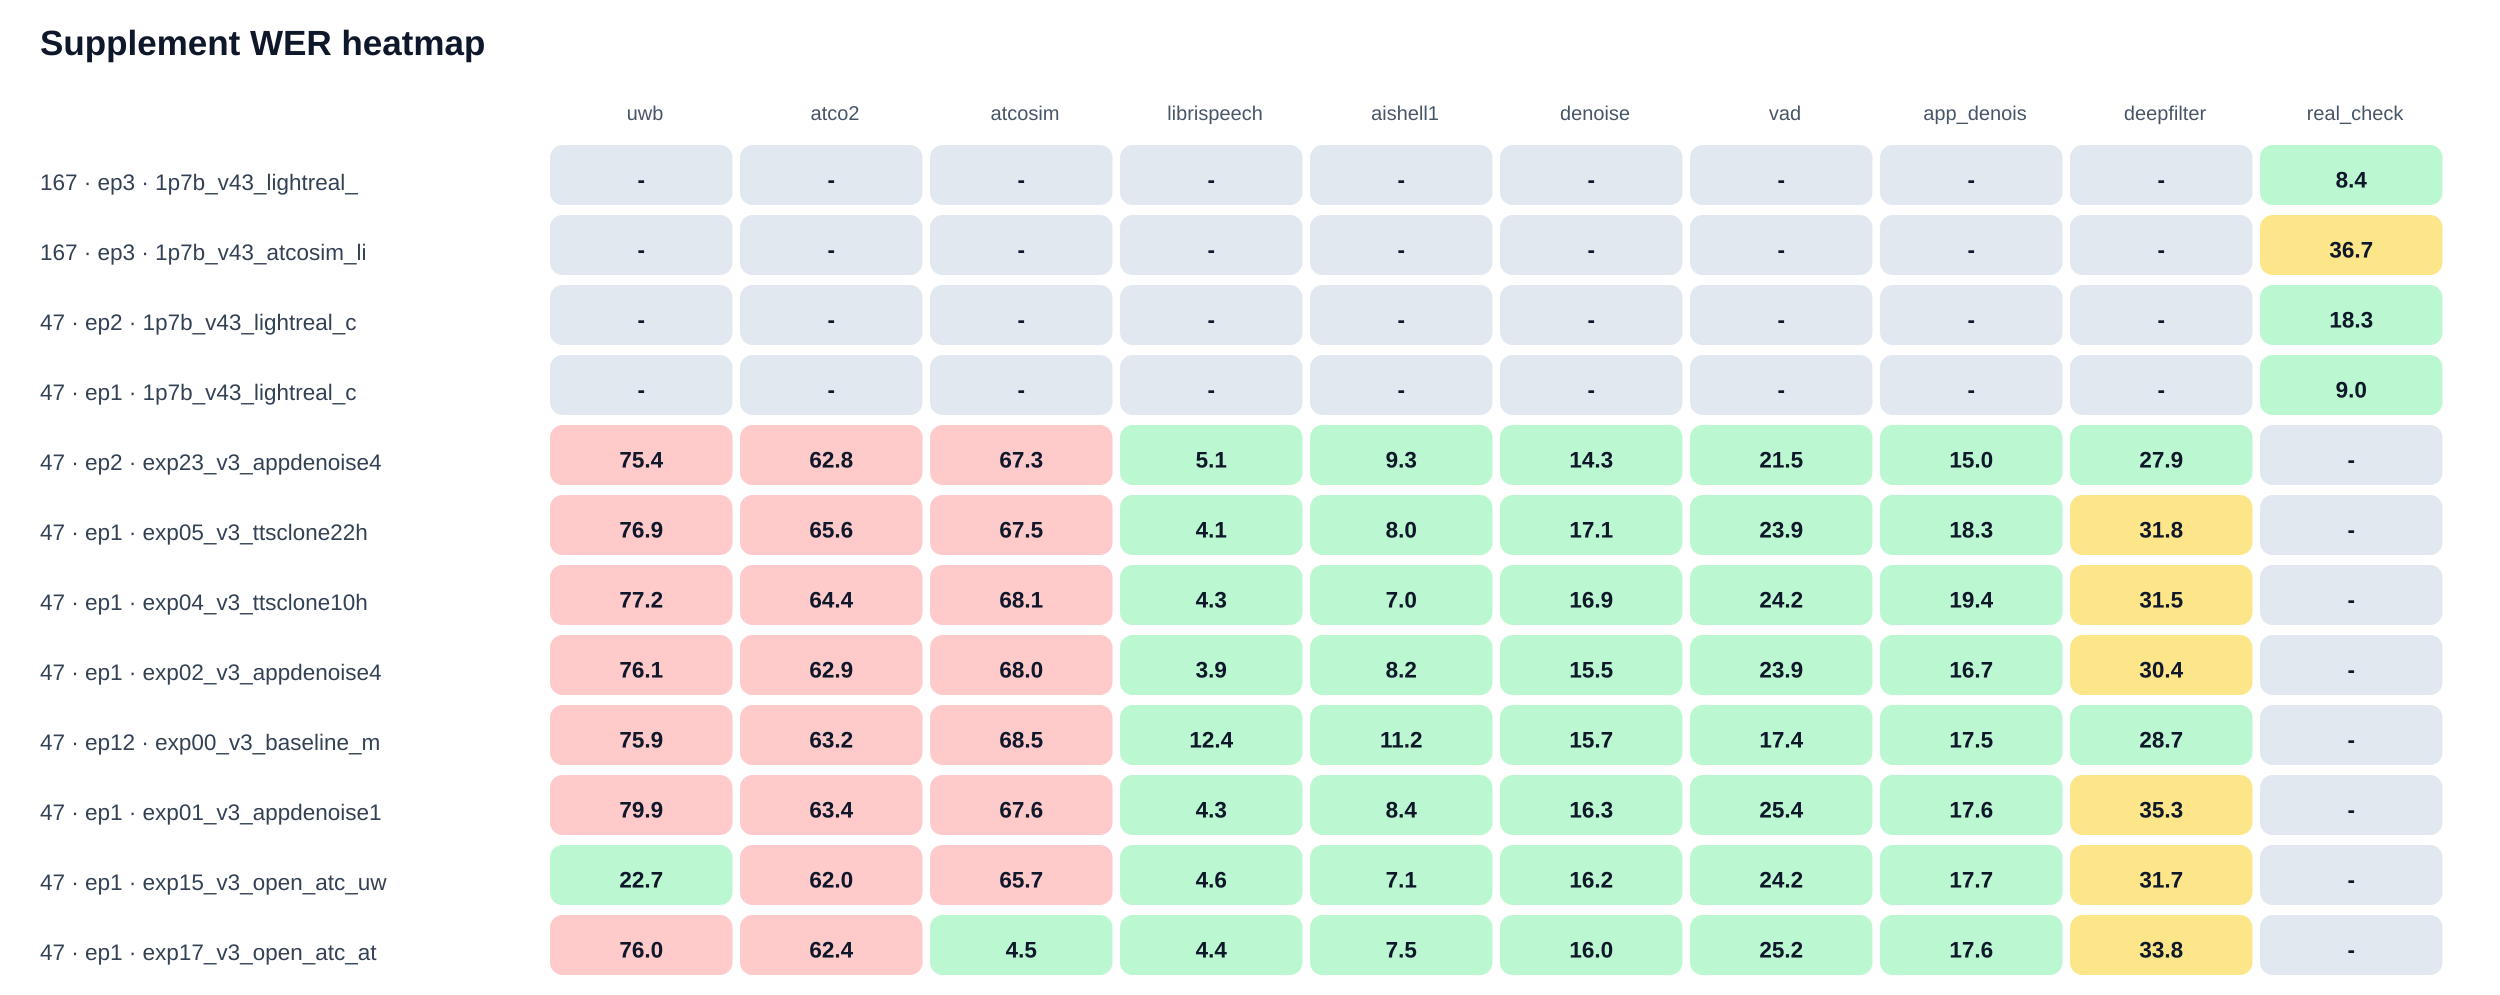
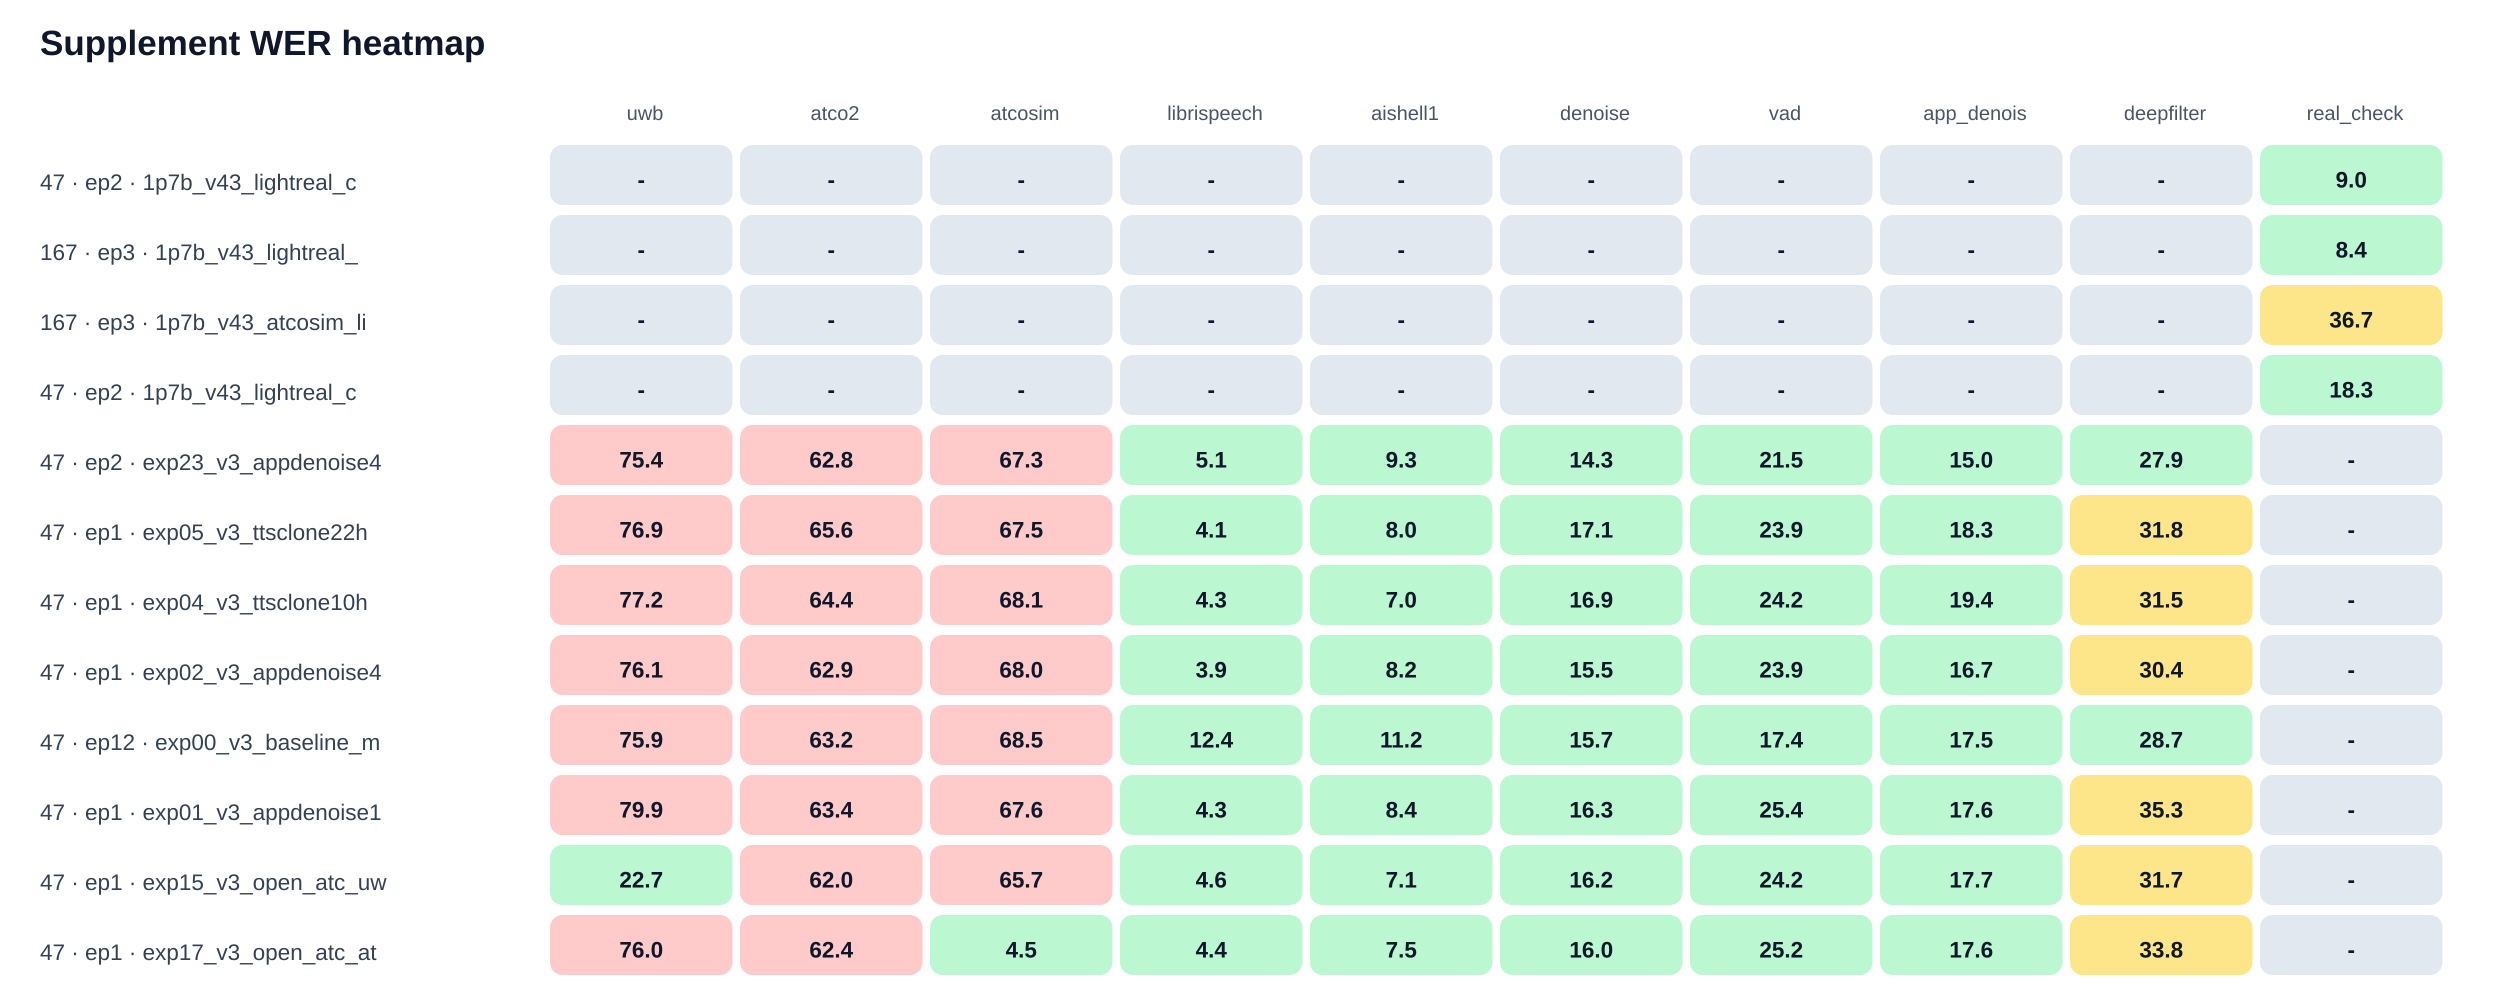
<svg xmlns="http://www.w3.org/2000/svg" width="100%" viewBox="0 0 1000 398" style="max-width:1000px;background:#ffffff;border:1px solid #e5e7eb;border-radius:10px;">
  <text x="16.0" y="22.0" font-size="14" fill="#0f172a" text-anchor="start" font-family="Arial, sans-serif" font-weight="700">Supplement WER heatmap</text>
  <text x="258.0" y="48.0" font-size="8" fill="#475569" text-anchor="middle" font-family="Arial, sans-serif" font-weight="400">uwb</text>
  <text x="334.0" y="48.0" font-size="8" fill="#475569" text-anchor="middle" font-family="Arial, sans-serif" font-weight="400">atco2</text>
  <text x="410.0" y="48.0" font-size="8" fill="#475569" text-anchor="middle" font-family="Arial, sans-serif" font-weight="400">atcosim</text>
  <text x="486.0" y="48.0" font-size="8" fill="#475569" text-anchor="middle" font-family="Arial, sans-serif" font-weight="400">librispeech</text>
  <text x="562.0" y="48.0" font-size="8" fill="#475569" text-anchor="middle" font-family="Arial, sans-serif" font-weight="400">aishell1</text>
  <text x="638.0" y="48.0" font-size="8" fill="#475569" text-anchor="middle" font-family="Arial, sans-serif" font-weight="400">denoise</text>
  <text x="714.0" y="48.0" font-size="8" fill="#475569" text-anchor="middle" font-family="Arial, sans-serif" font-weight="400">vad</text>
  <text x="790.0" y="48.0" font-size="8" fill="#475569" text-anchor="middle" font-family="Arial, sans-serif" font-weight="400">app_denois</text>
  <text x="866.0" y="48.0" font-size="8" fill="#475569" text-anchor="middle" font-family="Arial, sans-serif" font-weight="400">deepfilter</text>
  <text x="942.0" y="48.0" font-size="8" fill="#475569" text-anchor="middle" font-family="Arial, sans-serif" font-weight="400">real_check</text>
-   <text x="16.0" y="76.0" font-size="9" fill="#334155" text-anchor="start" font-family="Arial, sans-serif" font-weight="400">167 · ep3 · 1p7b_v43_lightreal_</text>
+   <text x="16.0" y="76.0" font-size="9" fill="#334155" text-anchor="start" font-family="Arial, sans-serif" font-weight="400">47 · ep2 · 1p7b_v43_lightreal_c</text>
  <rect x="220" y="58" width="73" height="24" rx="5" fill="#e2e8f0" />
  <text x="256.5" y="75.0" font-size="9" fill="#0f172a" text-anchor="middle" font-family="Arial, sans-serif" font-weight="700">-</text>
  <rect x="296" y="58" width="73" height="24" rx="5" fill="#e2e8f0" />
  <text x="332.5" y="75.0" font-size="9" fill="#0f172a" text-anchor="middle" font-family="Arial, sans-serif" font-weight="700">-</text>
  <rect x="372" y="58" width="73" height="24" rx="5" fill="#e2e8f0" />
  <text x="408.5" y="75.0" font-size="9" fill="#0f172a" text-anchor="middle" font-family="Arial, sans-serif" font-weight="700">-</text>
  <rect x="448" y="58" width="73" height="24" rx="5" fill="#e2e8f0" />
  <text x="484.5" y="75.0" font-size="9" fill="#0f172a" text-anchor="middle" font-family="Arial, sans-serif" font-weight="700">-</text>
  <rect x="524" y="58" width="73" height="24" rx="5" fill="#e2e8f0" />
  <text x="560.5" y="75.0" font-size="9" fill="#0f172a" text-anchor="middle" font-family="Arial, sans-serif" font-weight="700">-</text>
  <rect x="600" y="58" width="73" height="24" rx="5" fill="#e2e8f0" />
  <text x="636.5" y="75.0" font-size="9" fill="#0f172a" text-anchor="middle" font-family="Arial, sans-serif" font-weight="700">-</text>
  <rect x="676" y="58" width="73" height="24" rx="5" fill="#e2e8f0" />
  <text x="712.5" y="75.0" font-size="9" fill="#0f172a" text-anchor="middle" font-family="Arial, sans-serif" font-weight="700">-</text>
  <rect x="752" y="58" width="73" height="24" rx="5" fill="#e2e8f0" />
  <text x="788.5" y="75.0" font-size="9" fill="#0f172a" text-anchor="middle" font-family="Arial, sans-serif" font-weight="700">-</text>
  <rect x="828" y="58" width="73" height="24" rx="5" fill="#e2e8f0" />
  <text x="864.5" y="75.0" font-size="9" fill="#0f172a" text-anchor="middle" font-family="Arial, sans-serif" font-weight="700">-</text>
  <rect x="904" y="58" width="73" height="24" rx="5" fill="#bbf7d0" />
-   <text x="940.5" y="75.0" font-size="9" fill="#0f172a" text-anchor="middle" font-family="Arial, sans-serif" font-weight="700">8.4</text>
-   <text x="16.0" y="104.0" font-size="9" fill="#334155" text-anchor="start" font-family="Arial, sans-serif" font-weight="400">167 · ep3 · 1p7b_v43_atcosim_li</text>
+   <text x="940.5" y="75.0" font-size="9" fill="#0f172a" text-anchor="middle" font-family="Arial, sans-serif" font-weight="700">9.0</text>
+   <text x="16.0" y="104.0" font-size="9" fill="#334155" text-anchor="start" font-family="Arial, sans-serif" font-weight="400">167 · ep3 · 1p7b_v43_lightreal_</text>
  <rect x="220" y="86" width="73" height="24" rx="5" fill="#e2e8f0" />
  <text x="256.5" y="103.0" font-size="9" fill="#0f172a" text-anchor="middle" font-family="Arial, sans-serif" font-weight="700">-</text>
  <rect x="296" y="86" width="73" height="24" rx="5" fill="#e2e8f0" />
  <text x="332.5" y="103.0" font-size="9" fill="#0f172a" text-anchor="middle" font-family="Arial, sans-serif" font-weight="700">-</text>
  <rect x="372" y="86" width="73" height="24" rx="5" fill="#e2e8f0" />
  <text x="408.5" y="103.0" font-size="9" fill="#0f172a" text-anchor="middle" font-family="Arial, sans-serif" font-weight="700">-</text>
  <rect x="448" y="86" width="73" height="24" rx="5" fill="#e2e8f0" />
  <text x="484.5" y="103.0" font-size="9" fill="#0f172a" text-anchor="middle" font-family="Arial, sans-serif" font-weight="700">-</text>
  <rect x="524" y="86" width="73" height="24" rx="5" fill="#e2e8f0" />
  <text x="560.5" y="103.0" font-size="9" fill="#0f172a" text-anchor="middle" font-family="Arial, sans-serif" font-weight="700">-</text>
  <rect x="600" y="86" width="73" height="24" rx="5" fill="#e2e8f0" />
  <text x="636.5" y="103.0" font-size="9" fill="#0f172a" text-anchor="middle" font-family="Arial, sans-serif" font-weight="700">-</text>
  <rect x="676" y="86" width="73" height="24" rx="5" fill="#e2e8f0" />
  <text x="712.5" y="103.0" font-size="9" fill="#0f172a" text-anchor="middle" font-family="Arial, sans-serif" font-weight="700">-</text>
  <rect x="752" y="86" width="73" height="24" rx="5" fill="#e2e8f0" />
  <text x="788.5" y="103.0" font-size="9" fill="#0f172a" text-anchor="middle" font-family="Arial, sans-serif" font-weight="700">-</text>
  <rect x="828" y="86" width="73" height="24" rx="5" fill="#e2e8f0" />
  <text x="864.5" y="103.0" font-size="9" fill="#0f172a" text-anchor="middle" font-family="Arial, sans-serif" font-weight="700">-</text>
-   <rect x="904" y="86" width="73" height="24" rx="5" fill="#fde68a" />
-   <text x="940.5" y="103.0" font-size="9" fill="#0f172a" text-anchor="middle" font-family="Arial, sans-serif" font-weight="700">36.7</text>
-   <text x="16.0" y="132.0" font-size="9" fill="#334155" text-anchor="start" font-family="Arial, sans-serif" font-weight="400">47 · ep2 · 1p7b_v43_lightreal_c</text>
+   <rect x="904" y="86" width="73" height="24" rx="5" fill="#bbf7d0" />
+   <text x="940.5" y="103.0" font-size="9" fill="#0f172a" text-anchor="middle" font-family="Arial, sans-serif" font-weight="700">8.4</text>
+   <text x="16.0" y="132.0" font-size="9" fill="#334155" text-anchor="start" font-family="Arial, sans-serif" font-weight="400">167 · ep3 · 1p7b_v43_atcosim_li</text>
  <rect x="220" y="114" width="73" height="24" rx="5" fill="#e2e8f0" />
  <text x="256.5" y="131.0" font-size="9" fill="#0f172a" text-anchor="middle" font-family="Arial, sans-serif" font-weight="700">-</text>
  <rect x="296" y="114" width="73" height="24" rx="5" fill="#e2e8f0" />
  <text x="332.5" y="131.0" font-size="9" fill="#0f172a" text-anchor="middle" font-family="Arial, sans-serif" font-weight="700">-</text>
  <rect x="372" y="114" width="73" height="24" rx="5" fill="#e2e8f0" />
  <text x="408.5" y="131.0" font-size="9" fill="#0f172a" text-anchor="middle" font-family="Arial, sans-serif" font-weight="700">-</text>
  <rect x="448" y="114" width="73" height="24" rx="5" fill="#e2e8f0" />
  <text x="484.5" y="131.0" font-size="9" fill="#0f172a" text-anchor="middle" font-family="Arial, sans-serif" font-weight="700">-</text>
  <rect x="524" y="114" width="73" height="24" rx="5" fill="#e2e8f0" />
  <text x="560.5" y="131.0" font-size="9" fill="#0f172a" text-anchor="middle" font-family="Arial, sans-serif" font-weight="700">-</text>
  <rect x="600" y="114" width="73" height="24" rx="5" fill="#e2e8f0" />
  <text x="636.5" y="131.0" font-size="9" fill="#0f172a" text-anchor="middle" font-family="Arial, sans-serif" font-weight="700">-</text>
  <rect x="676" y="114" width="73" height="24" rx="5" fill="#e2e8f0" />
  <text x="712.5" y="131.0" font-size="9" fill="#0f172a" text-anchor="middle" font-family="Arial, sans-serif" font-weight="700">-</text>
  <rect x="752" y="114" width="73" height="24" rx="5" fill="#e2e8f0" />
  <text x="788.5" y="131.0" font-size="9" fill="#0f172a" text-anchor="middle" font-family="Arial, sans-serif" font-weight="700">-</text>
  <rect x="828" y="114" width="73" height="24" rx="5" fill="#e2e8f0" />
  <text x="864.5" y="131.0" font-size="9" fill="#0f172a" text-anchor="middle" font-family="Arial, sans-serif" font-weight="700">-</text>
-   <rect x="904" y="114" width="73" height="24" rx="5" fill="#bbf7d0" />
-   <text x="940.5" y="131.0" font-size="9" fill="#0f172a" text-anchor="middle" font-family="Arial, sans-serif" font-weight="700">18.3</text>
-   <text x="16.0" y="160.0" font-size="9" fill="#334155" text-anchor="start" font-family="Arial, sans-serif" font-weight="400">47 · ep1 · 1p7b_v43_lightreal_c</text>
+   <rect x="904" y="114" width="73" height="24" rx="5" fill="#fde68a" />
+   <text x="940.5" y="131.0" font-size="9" fill="#0f172a" text-anchor="middle" font-family="Arial, sans-serif" font-weight="700">36.7</text>
+   <text x="16.0" y="160.0" font-size="9" fill="#334155" text-anchor="start" font-family="Arial, sans-serif" font-weight="400">47 · ep2 · 1p7b_v43_lightreal_c</text>
  <rect x="220" y="142" width="73" height="24" rx="5" fill="#e2e8f0" />
  <text x="256.5" y="159.0" font-size="9" fill="#0f172a" text-anchor="middle" font-family="Arial, sans-serif" font-weight="700">-</text>
  <rect x="296" y="142" width="73" height="24" rx="5" fill="#e2e8f0" />
  <text x="332.5" y="159.0" font-size="9" fill="#0f172a" text-anchor="middle" font-family="Arial, sans-serif" font-weight="700">-</text>
  <rect x="372" y="142" width="73" height="24" rx="5" fill="#e2e8f0" />
  <text x="408.5" y="159.0" font-size="9" fill="#0f172a" text-anchor="middle" font-family="Arial, sans-serif" font-weight="700">-</text>
  <rect x="448" y="142" width="73" height="24" rx="5" fill="#e2e8f0" />
  <text x="484.5" y="159.0" font-size="9" fill="#0f172a" text-anchor="middle" font-family="Arial, sans-serif" font-weight="700">-</text>
  <rect x="524" y="142" width="73" height="24" rx="5" fill="#e2e8f0" />
  <text x="560.5" y="159.0" font-size="9" fill="#0f172a" text-anchor="middle" font-family="Arial, sans-serif" font-weight="700">-</text>
  <rect x="600" y="142" width="73" height="24" rx="5" fill="#e2e8f0" />
  <text x="636.5" y="159.0" font-size="9" fill="#0f172a" text-anchor="middle" font-family="Arial, sans-serif" font-weight="700">-</text>
  <rect x="676" y="142" width="73" height="24" rx="5" fill="#e2e8f0" />
  <text x="712.5" y="159.0" font-size="9" fill="#0f172a" text-anchor="middle" font-family="Arial, sans-serif" font-weight="700">-</text>
  <rect x="752" y="142" width="73" height="24" rx="5" fill="#e2e8f0" />
  <text x="788.5" y="159.0" font-size="9" fill="#0f172a" text-anchor="middle" font-family="Arial, sans-serif" font-weight="700">-</text>
  <rect x="828" y="142" width="73" height="24" rx="5" fill="#e2e8f0" />
  <text x="864.5" y="159.0" font-size="9" fill="#0f172a" text-anchor="middle" font-family="Arial, sans-serif" font-weight="700">-</text>
  <rect x="904" y="142" width="73" height="24" rx="5" fill="#bbf7d0" />
-   <text x="940.5" y="159.0" font-size="9" fill="#0f172a" text-anchor="middle" font-family="Arial, sans-serif" font-weight="700">9.0</text>
+   <text x="940.5" y="159.0" font-size="9" fill="#0f172a" text-anchor="middle" font-family="Arial, sans-serif" font-weight="700">18.3</text>
  <text x="16.0" y="188.0" font-size="9" fill="#334155" text-anchor="start" font-family="Arial, sans-serif" font-weight="400">47 · ep2 · exp23_v3_appdenoise4</text>
  <rect x="220" y="170" width="73" height="24" rx="5" fill="#fecaca" />
  <text x="256.5" y="187.0" font-size="9" fill="#0f172a" text-anchor="middle" font-family="Arial, sans-serif" font-weight="700">75.4</text>
  <rect x="296" y="170" width="73" height="24" rx="5" fill="#fecaca" />
  <text x="332.5" y="187.0" font-size="9" fill="#0f172a" text-anchor="middle" font-family="Arial, sans-serif" font-weight="700">62.8</text>
  <rect x="372" y="170" width="73" height="24" rx="5" fill="#fecaca" />
  <text x="408.5" y="187.0" font-size="9" fill="#0f172a" text-anchor="middle" font-family="Arial, sans-serif" font-weight="700">67.3</text>
  <rect x="448" y="170" width="73" height="24" rx="5" fill="#bbf7d0" />
  <text x="484.5" y="187.0" font-size="9" fill="#0f172a" text-anchor="middle" font-family="Arial, sans-serif" font-weight="700">5.1</text>
  <rect x="524" y="170" width="73" height="24" rx="5" fill="#bbf7d0" />
  <text x="560.5" y="187.0" font-size="9" fill="#0f172a" text-anchor="middle" font-family="Arial, sans-serif" font-weight="700">9.3</text>
  <rect x="600" y="170" width="73" height="24" rx="5" fill="#bbf7d0" />
  <text x="636.5" y="187.0" font-size="9" fill="#0f172a" text-anchor="middle" font-family="Arial, sans-serif" font-weight="700">14.3</text>
  <rect x="676" y="170" width="73" height="24" rx="5" fill="#bbf7d0" />
  <text x="712.5" y="187.0" font-size="9" fill="#0f172a" text-anchor="middle" font-family="Arial, sans-serif" font-weight="700">21.5</text>
  <rect x="752" y="170" width="73" height="24" rx="5" fill="#bbf7d0" />
  <text x="788.5" y="187.0" font-size="9" fill="#0f172a" text-anchor="middle" font-family="Arial, sans-serif" font-weight="700">15.0</text>
  <rect x="828" y="170" width="73" height="24" rx="5" fill="#bbf7d0" />
  <text x="864.5" y="187.0" font-size="9" fill="#0f172a" text-anchor="middle" font-family="Arial, sans-serif" font-weight="700">27.9</text>
  <rect x="904" y="170" width="73" height="24" rx="5" fill="#e2e8f0" />
  <text x="940.5" y="187.0" font-size="9" fill="#0f172a" text-anchor="middle" font-family="Arial, sans-serif" font-weight="700">-</text>
  <text x="16.0" y="216.0" font-size="9" fill="#334155" text-anchor="start" font-family="Arial, sans-serif" font-weight="400">47 · ep1 · exp05_v3_ttsclone22h</text>
  <rect x="220" y="198" width="73" height="24" rx="5" fill="#fecaca" />
  <text x="256.5" y="215.0" font-size="9" fill="#0f172a" text-anchor="middle" font-family="Arial, sans-serif" font-weight="700">76.9</text>
  <rect x="296" y="198" width="73" height="24" rx="5" fill="#fecaca" />
  <text x="332.5" y="215.0" font-size="9" fill="#0f172a" text-anchor="middle" font-family="Arial, sans-serif" font-weight="700">65.6</text>
  <rect x="372" y="198" width="73" height="24" rx="5" fill="#fecaca" />
  <text x="408.5" y="215.0" font-size="9" fill="#0f172a" text-anchor="middle" font-family="Arial, sans-serif" font-weight="700">67.5</text>
  <rect x="448" y="198" width="73" height="24" rx="5" fill="#bbf7d0" />
  <text x="484.5" y="215.0" font-size="9" fill="#0f172a" text-anchor="middle" font-family="Arial, sans-serif" font-weight="700">4.1</text>
  <rect x="524" y="198" width="73" height="24" rx="5" fill="#bbf7d0" />
  <text x="560.5" y="215.0" font-size="9" fill="#0f172a" text-anchor="middle" font-family="Arial, sans-serif" font-weight="700">8.0</text>
  <rect x="600" y="198" width="73" height="24" rx="5" fill="#bbf7d0" />
  <text x="636.5" y="215.0" font-size="9" fill="#0f172a" text-anchor="middle" font-family="Arial, sans-serif" font-weight="700">17.1</text>
  <rect x="676" y="198" width="73" height="24" rx="5" fill="#bbf7d0" />
  <text x="712.5" y="215.0" font-size="9" fill="#0f172a" text-anchor="middle" font-family="Arial, sans-serif" font-weight="700">23.9</text>
  <rect x="752" y="198" width="73" height="24" rx="5" fill="#bbf7d0" />
  <text x="788.5" y="215.0" font-size="9" fill="#0f172a" text-anchor="middle" font-family="Arial, sans-serif" font-weight="700">18.3</text>
  <rect x="828" y="198" width="73" height="24" rx="5" fill="#fde68a" />
  <text x="864.5" y="215.0" font-size="9" fill="#0f172a" text-anchor="middle" font-family="Arial, sans-serif" font-weight="700">31.8</text>
  <rect x="904" y="198" width="73" height="24" rx="5" fill="#e2e8f0" />
  <text x="940.5" y="215.0" font-size="9" fill="#0f172a" text-anchor="middle" font-family="Arial, sans-serif" font-weight="700">-</text>
  <text x="16.0" y="244.0" font-size="9" fill="#334155" text-anchor="start" font-family="Arial, sans-serif" font-weight="400">47 · ep1 · exp04_v3_ttsclone10h</text>
  <rect x="220" y="226" width="73" height="24" rx="5" fill="#fecaca" />
  <text x="256.5" y="243.0" font-size="9" fill="#0f172a" text-anchor="middle" font-family="Arial, sans-serif" font-weight="700">77.2</text>
  <rect x="296" y="226" width="73" height="24" rx="5" fill="#fecaca" />
  <text x="332.5" y="243.0" font-size="9" fill="#0f172a" text-anchor="middle" font-family="Arial, sans-serif" font-weight="700">64.4</text>
  <rect x="372" y="226" width="73" height="24" rx="5" fill="#fecaca" />
  <text x="408.5" y="243.0" font-size="9" fill="#0f172a" text-anchor="middle" font-family="Arial, sans-serif" font-weight="700">68.1</text>
  <rect x="448" y="226" width="73" height="24" rx="5" fill="#bbf7d0" />
  <text x="484.5" y="243.0" font-size="9" fill="#0f172a" text-anchor="middle" font-family="Arial, sans-serif" font-weight="700">4.3</text>
  <rect x="524" y="226" width="73" height="24" rx="5" fill="#bbf7d0" />
  <text x="560.5" y="243.0" font-size="9" fill="#0f172a" text-anchor="middle" font-family="Arial, sans-serif" font-weight="700">7.0</text>
  <rect x="600" y="226" width="73" height="24" rx="5" fill="#bbf7d0" />
  <text x="636.5" y="243.0" font-size="9" fill="#0f172a" text-anchor="middle" font-family="Arial, sans-serif" font-weight="700">16.9</text>
  <rect x="676" y="226" width="73" height="24" rx="5" fill="#bbf7d0" />
  <text x="712.5" y="243.0" font-size="9" fill="#0f172a" text-anchor="middle" font-family="Arial, sans-serif" font-weight="700">24.2</text>
  <rect x="752" y="226" width="73" height="24" rx="5" fill="#bbf7d0" />
  <text x="788.5" y="243.0" font-size="9" fill="#0f172a" text-anchor="middle" font-family="Arial, sans-serif" font-weight="700">19.4</text>
  <rect x="828" y="226" width="73" height="24" rx="5" fill="#fde68a" />
  <text x="864.5" y="243.0" font-size="9" fill="#0f172a" text-anchor="middle" font-family="Arial, sans-serif" font-weight="700">31.5</text>
  <rect x="904" y="226" width="73" height="24" rx="5" fill="#e2e8f0" />
  <text x="940.5" y="243.0" font-size="9" fill="#0f172a" text-anchor="middle" font-family="Arial, sans-serif" font-weight="700">-</text>
  <text x="16.0" y="272.0" font-size="9" fill="#334155" text-anchor="start" font-family="Arial, sans-serif" font-weight="400">47 · ep1 · exp02_v3_appdenoise4</text>
  <rect x="220" y="254" width="73" height="24" rx="5" fill="#fecaca" />
  <text x="256.5" y="271.0" font-size="9" fill="#0f172a" text-anchor="middle" font-family="Arial, sans-serif" font-weight="700">76.1</text>
  <rect x="296" y="254" width="73" height="24" rx="5" fill="#fecaca" />
  <text x="332.5" y="271.0" font-size="9" fill="#0f172a" text-anchor="middle" font-family="Arial, sans-serif" font-weight="700">62.9</text>
  <rect x="372" y="254" width="73" height="24" rx="5" fill="#fecaca" />
  <text x="408.5" y="271.0" font-size="9" fill="#0f172a" text-anchor="middle" font-family="Arial, sans-serif" font-weight="700">68.0</text>
  <rect x="448" y="254" width="73" height="24" rx="5" fill="#bbf7d0" />
  <text x="484.5" y="271.0" font-size="9" fill="#0f172a" text-anchor="middle" font-family="Arial, sans-serif" font-weight="700">3.9</text>
  <rect x="524" y="254" width="73" height="24" rx="5" fill="#bbf7d0" />
  <text x="560.5" y="271.0" font-size="9" fill="#0f172a" text-anchor="middle" font-family="Arial, sans-serif" font-weight="700">8.2</text>
  <rect x="600" y="254" width="73" height="24" rx="5" fill="#bbf7d0" />
  <text x="636.5" y="271.0" font-size="9" fill="#0f172a" text-anchor="middle" font-family="Arial, sans-serif" font-weight="700">15.5</text>
  <rect x="676" y="254" width="73" height="24" rx="5" fill="#bbf7d0" />
  <text x="712.5" y="271.0" font-size="9" fill="#0f172a" text-anchor="middle" font-family="Arial, sans-serif" font-weight="700">23.9</text>
  <rect x="752" y="254" width="73" height="24" rx="5" fill="#bbf7d0" />
  <text x="788.5" y="271.0" font-size="9" fill="#0f172a" text-anchor="middle" font-family="Arial, sans-serif" font-weight="700">16.7</text>
  <rect x="828" y="254" width="73" height="24" rx="5" fill="#fde68a" />
  <text x="864.5" y="271.0" font-size="9" fill="#0f172a" text-anchor="middle" font-family="Arial, sans-serif" font-weight="700">30.4</text>
  <rect x="904" y="254" width="73" height="24" rx="5" fill="#e2e8f0" />
  <text x="940.5" y="271.0" font-size="9" fill="#0f172a" text-anchor="middle" font-family="Arial, sans-serif" font-weight="700">-</text>
  <text x="16.0" y="300.0" font-size="9" fill="#334155" text-anchor="start" font-family="Arial, sans-serif" font-weight="400">47 · ep12 · exp00_v3_baseline_m</text>
  <rect x="220" y="282" width="73" height="24" rx="5" fill="#fecaca" />
  <text x="256.5" y="299.0" font-size="9" fill="#0f172a" text-anchor="middle" font-family="Arial, sans-serif" font-weight="700">75.9</text>
  <rect x="296" y="282" width="73" height="24" rx="5" fill="#fecaca" />
  <text x="332.5" y="299.0" font-size="9" fill="#0f172a" text-anchor="middle" font-family="Arial, sans-serif" font-weight="700">63.2</text>
  <rect x="372" y="282" width="73" height="24" rx="5" fill="#fecaca" />
  <text x="408.5" y="299.0" font-size="9" fill="#0f172a" text-anchor="middle" font-family="Arial, sans-serif" font-weight="700">68.5</text>
  <rect x="448" y="282" width="73" height="24" rx="5" fill="#bbf7d0" />
  <text x="484.5" y="299.0" font-size="9" fill="#0f172a" text-anchor="middle" font-family="Arial, sans-serif" font-weight="700">12.4</text>
  <rect x="524" y="282" width="73" height="24" rx="5" fill="#bbf7d0" />
  <text x="560.5" y="299.0" font-size="9" fill="#0f172a" text-anchor="middle" font-family="Arial, sans-serif" font-weight="700">11.2</text>
  <rect x="600" y="282" width="73" height="24" rx="5" fill="#bbf7d0" />
  <text x="636.5" y="299.0" font-size="9" fill="#0f172a" text-anchor="middle" font-family="Arial, sans-serif" font-weight="700">15.7</text>
  <rect x="676" y="282" width="73" height="24" rx="5" fill="#bbf7d0" />
  <text x="712.5" y="299.0" font-size="9" fill="#0f172a" text-anchor="middle" font-family="Arial, sans-serif" font-weight="700">17.4</text>
  <rect x="752" y="282" width="73" height="24" rx="5" fill="#bbf7d0" />
  <text x="788.5" y="299.0" font-size="9" fill="#0f172a" text-anchor="middle" font-family="Arial, sans-serif" font-weight="700">17.5</text>
  <rect x="828" y="282" width="73" height="24" rx="5" fill="#bbf7d0" />
  <text x="864.5" y="299.0" font-size="9" fill="#0f172a" text-anchor="middle" font-family="Arial, sans-serif" font-weight="700">28.7</text>
  <rect x="904" y="282" width="73" height="24" rx="5" fill="#e2e8f0" />
  <text x="940.5" y="299.0" font-size="9" fill="#0f172a" text-anchor="middle" font-family="Arial, sans-serif" font-weight="700">-</text>
  <text x="16.0" y="328.0" font-size="9" fill="#334155" text-anchor="start" font-family="Arial, sans-serif" font-weight="400">47 · ep1 · exp01_v3_appdenoise1</text>
  <rect x="220" y="310" width="73" height="24" rx="5" fill="#fecaca" />
  <text x="256.5" y="327.0" font-size="9" fill="#0f172a" text-anchor="middle" font-family="Arial, sans-serif" font-weight="700">79.9</text>
  <rect x="296" y="310" width="73" height="24" rx="5" fill="#fecaca" />
  <text x="332.5" y="327.0" font-size="9" fill="#0f172a" text-anchor="middle" font-family="Arial, sans-serif" font-weight="700">63.4</text>
  <rect x="372" y="310" width="73" height="24" rx="5" fill="#fecaca" />
  <text x="408.5" y="327.0" font-size="9" fill="#0f172a" text-anchor="middle" font-family="Arial, sans-serif" font-weight="700">67.6</text>
  <rect x="448" y="310" width="73" height="24" rx="5" fill="#bbf7d0" />
  <text x="484.5" y="327.0" font-size="9" fill="#0f172a" text-anchor="middle" font-family="Arial, sans-serif" font-weight="700">4.3</text>
  <rect x="524" y="310" width="73" height="24" rx="5" fill="#bbf7d0" />
  <text x="560.5" y="327.0" font-size="9" fill="#0f172a" text-anchor="middle" font-family="Arial, sans-serif" font-weight="700">8.4</text>
  <rect x="600" y="310" width="73" height="24" rx="5" fill="#bbf7d0" />
  <text x="636.5" y="327.0" font-size="9" fill="#0f172a" text-anchor="middle" font-family="Arial, sans-serif" font-weight="700">16.3</text>
  <rect x="676" y="310" width="73" height="24" rx="5" fill="#bbf7d0" />
  <text x="712.5" y="327.0" font-size="9" fill="#0f172a" text-anchor="middle" font-family="Arial, sans-serif" font-weight="700">25.4</text>
  <rect x="752" y="310" width="73" height="24" rx="5" fill="#bbf7d0" />
  <text x="788.5" y="327.0" font-size="9" fill="#0f172a" text-anchor="middle" font-family="Arial, sans-serif" font-weight="700">17.6</text>
  <rect x="828" y="310" width="73" height="24" rx="5" fill="#fde68a" />
  <text x="864.5" y="327.0" font-size="9" fill="#0f172a" text-anchor="middle" font-family="Arial, sans-serif" font-weight="700">35.3</text>
  <rect x="904" y="310" width="73" height="24" rx="5" fill="#e2e8f0" />
  <text x="940.5" y="327.0" font-size="9" fill="#0f172a" text-anchor="middle" font-family="Arial, sans-serif" font-weight="700">-</text>
  <text x="16.0" y="356.0" font-size="9" fill="#334155" text-anchor="start" font-family="Arial, sans-serif" font-weight="400">47 · ep1 · exp15_v3_open_atc_uw</text>
  <rect x="220" y="338" width="73" height="24" rx="5" fill="#bbf7d0" />
  <text x="256.5" y="355.0" font-size="9" fill="#0f172a" text-anchor="middle" font-family="Arial, sans-serif" font-weight="700">22.7</text>
  <rect x="296" y="338" width="73" height="24" rx="5" fill="#fecaca" />
  <text x="332.5" y="355.0" font-size="9" fill="#0f172a" text-anchor="middle" font-family="Arial, sans-serif" font-weight="700">62.0</text>
  <rect x="372" y="338" width="73" height="24" rx="5" fill="#fecaca" />
  <text x="408.5" y="355.0" font-size="9" fill="#0f172a" text-anchor="middle" font-family="Arial, sans-serif" font-weight="700">65.7</text>
  <rect x="448" y="338" width="73" height="24" rx="5" fill="#bbf7d0" />
  <text x="484.5" y="355.0" font-size="9" fill="#0f172a" text-anchor="middle" font-family="Arial, sans-serif" font-weight="700">4.6</text>
  <rect x="524" y="338" width="73" height="24" rx="5" fill="#bbf7d0" />
  <text x="560.5" y="355.0" font-size="9" fill="#0f172a" text-anchor="middle" font-family="Arial, sans-serif" font-weight="700">7.1</text>
  <rect x="600" y="338" width="73" height="24" rx="5" fill="#bbf7d0" />
  <text x="636.5" y="355.0" font-size="9" fill="#0f172a" text-anchor="middle" font-family="Arial, sans-serif" font-weight="700">16.2</text>
  <rect x="676" y="338" width="73" height="24" rx="5" fill="#bbf7d0" />
  <text x="712.5" y="355.0" font-size="9" fill="#0f172a" text-anchor="middle" font-family="Arial, sans-serif" font-weight="700">24.2</text>
  <rect x="752" y="338" width="73" height="24" rx="5" fill="#bbf7d0" />
  <text x="788.5" y="355.0" font-size="9" fill="#0f172a" text-anchor="middle" font-family="Arial, sans-serif" font-weight="700">17.7</text>
  <rect x="828" y="338" width="73" height="24" rx="5" fill="#fde68a" />
  <text x="864.5" y="355.0" font-size="9" fill="#0f172a" text-anchor="middle" font-family="Arial, sans-serif" font-weight="700">31.7</text>
  <rect x="904" y="338" width="73" height="24" rx="5" fill="#e2e8f0" />
  <text x="940.5" y="355.0" font-size="9" fill="#0f172a" text-anchor="middle" font-family="Arial, sans-serif" font-weight="700">-</text>
  <text x="16.0" y="384.0" font-size="9" fill="#334155" text-anchor="start" font-family="Arial, sans-serif" font-weight="400">47 · ep1 · exp17_v3_open_atc_at</text>
  <rect x="220" y="366" width="73" height="24" rx="5" fill="#fecaca" />
  <text x="256.5" y="383.0" font-size="9" fill="#0f172a" text-anchor="middle" font-family="Arial, sans-serif" font-weight="700">76.0</text>
  <rect x="296" y="366" width="73" height="24" rx="5" fill="#fecaca" />
  <text x="332.5" y="383.0" font-size="9" fill="#0f172a" text-anchor="middle" font-family="Arial, sans-serif" font-weight="700">62.4</text>
  <rect x="372" y="366" width="73" height="24" rx="5" fill="#bbf7d0" />
  <text x="408.5" y="383.0" font-size="9" fill="#0f172a" text-anchor="middle" font-family="Arial, sans-serif" font-weight="700">4.5</text>
  <rect x="448" y="366" width="73" height="24" rx="5" fill="#bbf7d0" />
  <text x="484.5" y="383.0" font-size="9" fill="#0f172a" text-anchor="middle" font-family="Arial, sans-serif" font-weight="700">4.4</text>
  <rect x="524" y="366" width="73" height="24" rx="5" fill="#bbf7d0" />
  <text x="560.5" y="383.0" font-size="9" fill="#0f172a" text-anchor="middle" font-family="Arial, sans-serif" font-weight="700">7.5</text>
  <rect x="600" y="366" width="73" height="24" rx="5" fill="#bbf7d0" />
  <text x="636.5" y="383.0" font-size="9" fill="#0f172a" text-anchor="middle" font-family="Arial, sans-serif" font-weight="700">16.0</text>
  <rect x="676" y="366" width="73" height="24" rx="5" fill="#bbf7d0" />
  <text x="712.5" y="383.0" font-size="9" fill="#0f172a" text-anchor="middle" font-family="Arial, sans-serif" font-weight="700">25.2</text>
  <rect x="752" y="366" width="73" height="24" rx="5" fill="#bbf7d0" />
  <text x="788.5" y="383.0" font-size="9" fill="#0f172a" text-anchor="middle" font-family="Arial, sans-serif" font-weight="700">17.6</text>
  <rect x="828" y="366" width="73" height="24" rx="5" fill="#fde68a" />
  <text x="864.5" y="383.0" font-size="9" fill="#0f172a" text-anchor="middle" font-family="Arial, sans-serif" font-weight="700">33.8</text>
  <rect x="904" y="366" width="73" height="24" rx="5" fill="#e2e8f0" />
  <text x="940.5" y="383.0" font-size="9" fill="#0f172a" text-anchor="middle" font-family="Arial, sans-serif" font-weight="700">-</text>
</svg>
